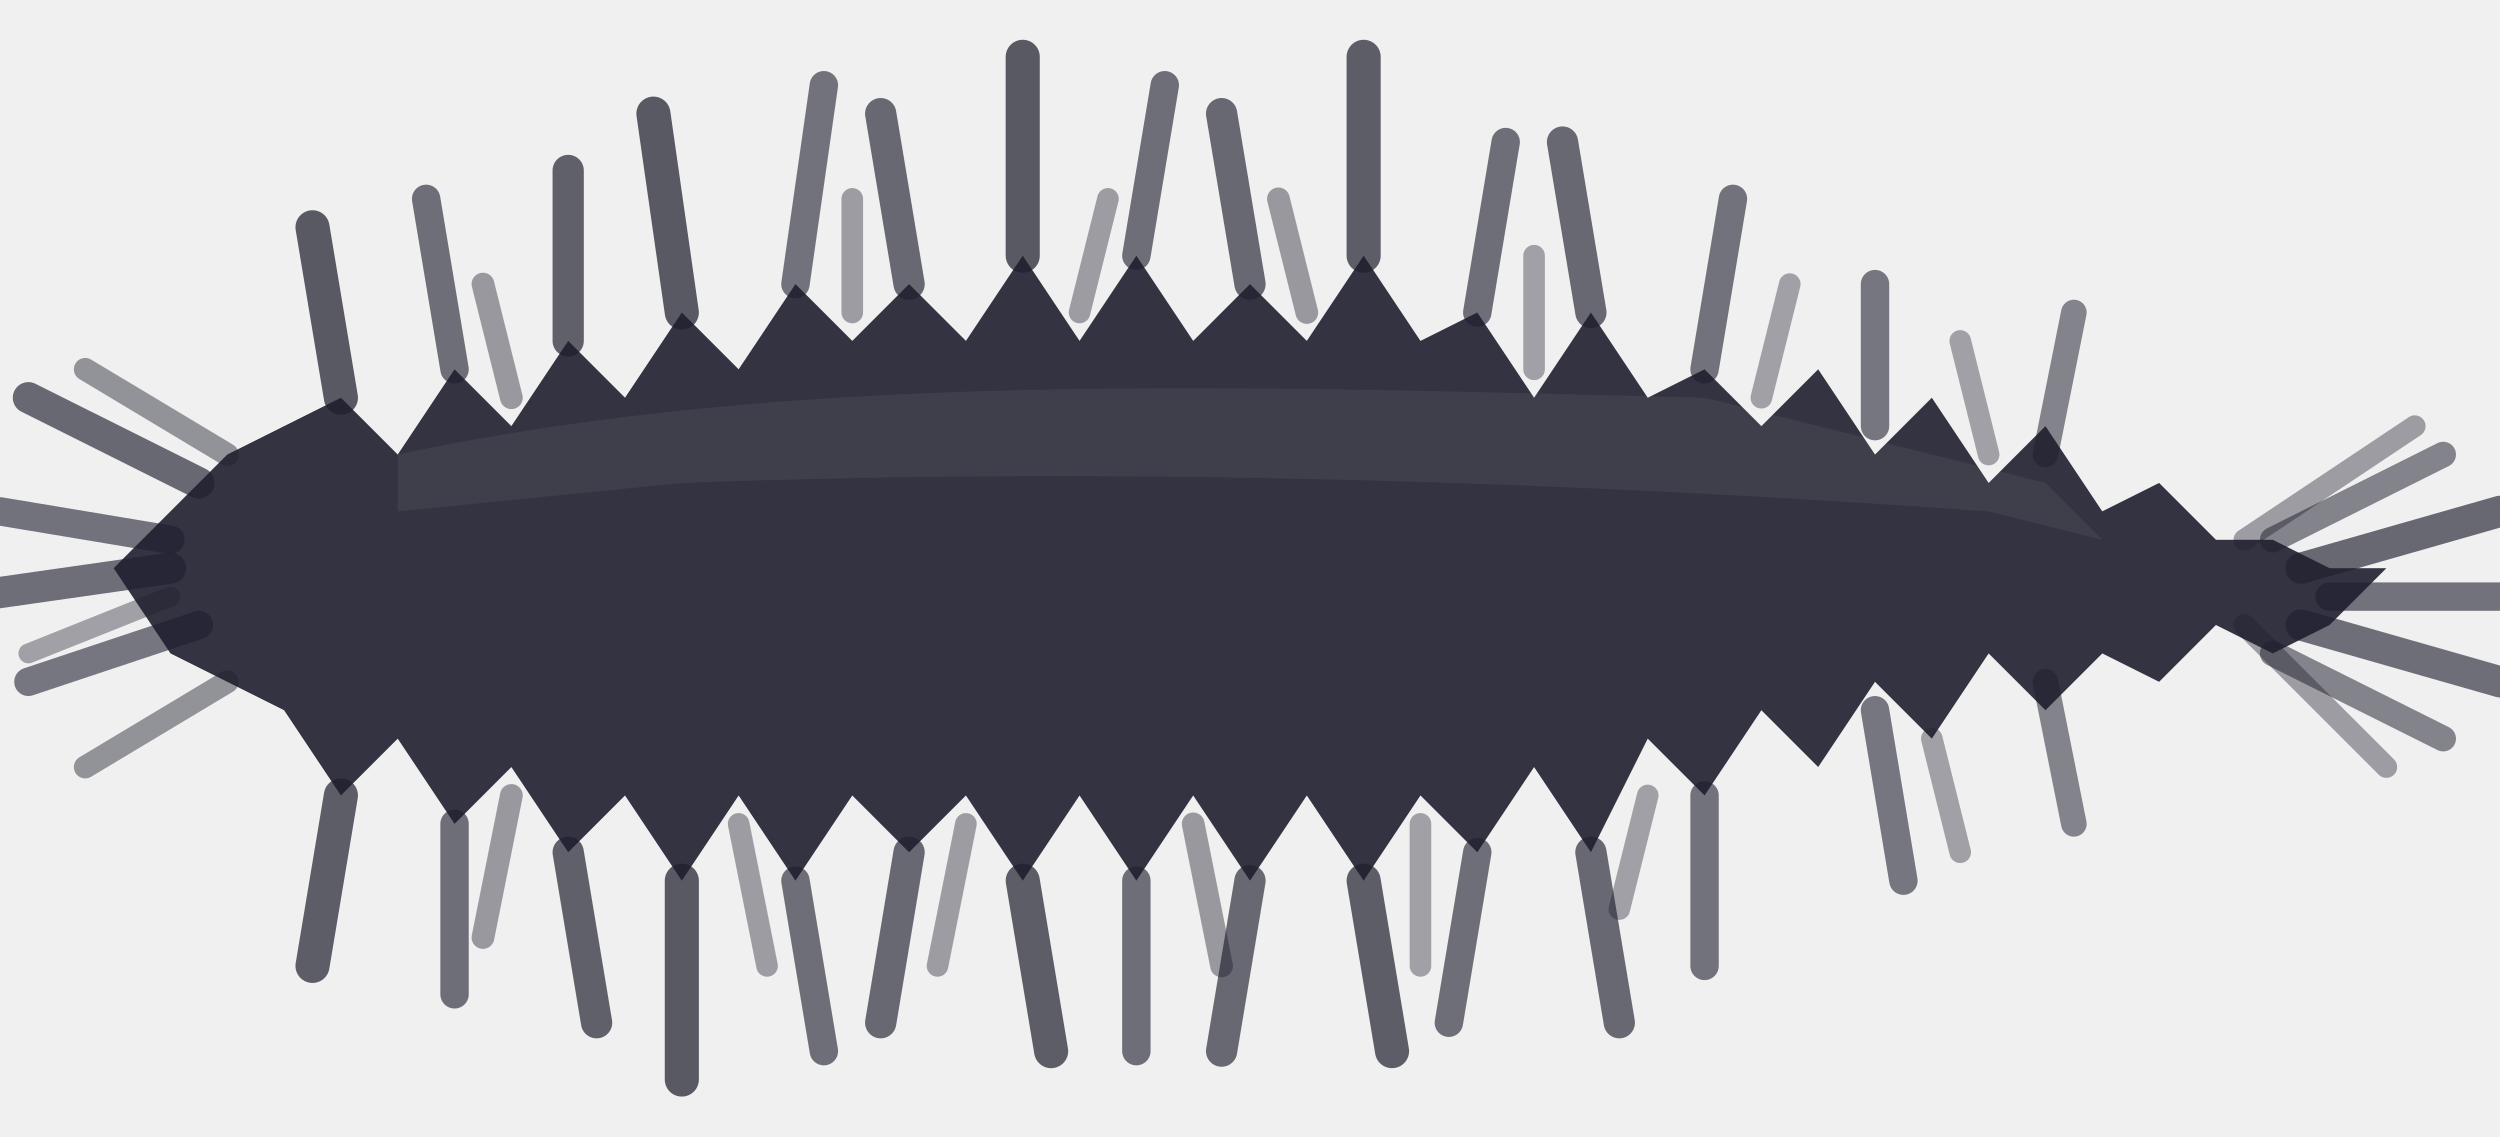
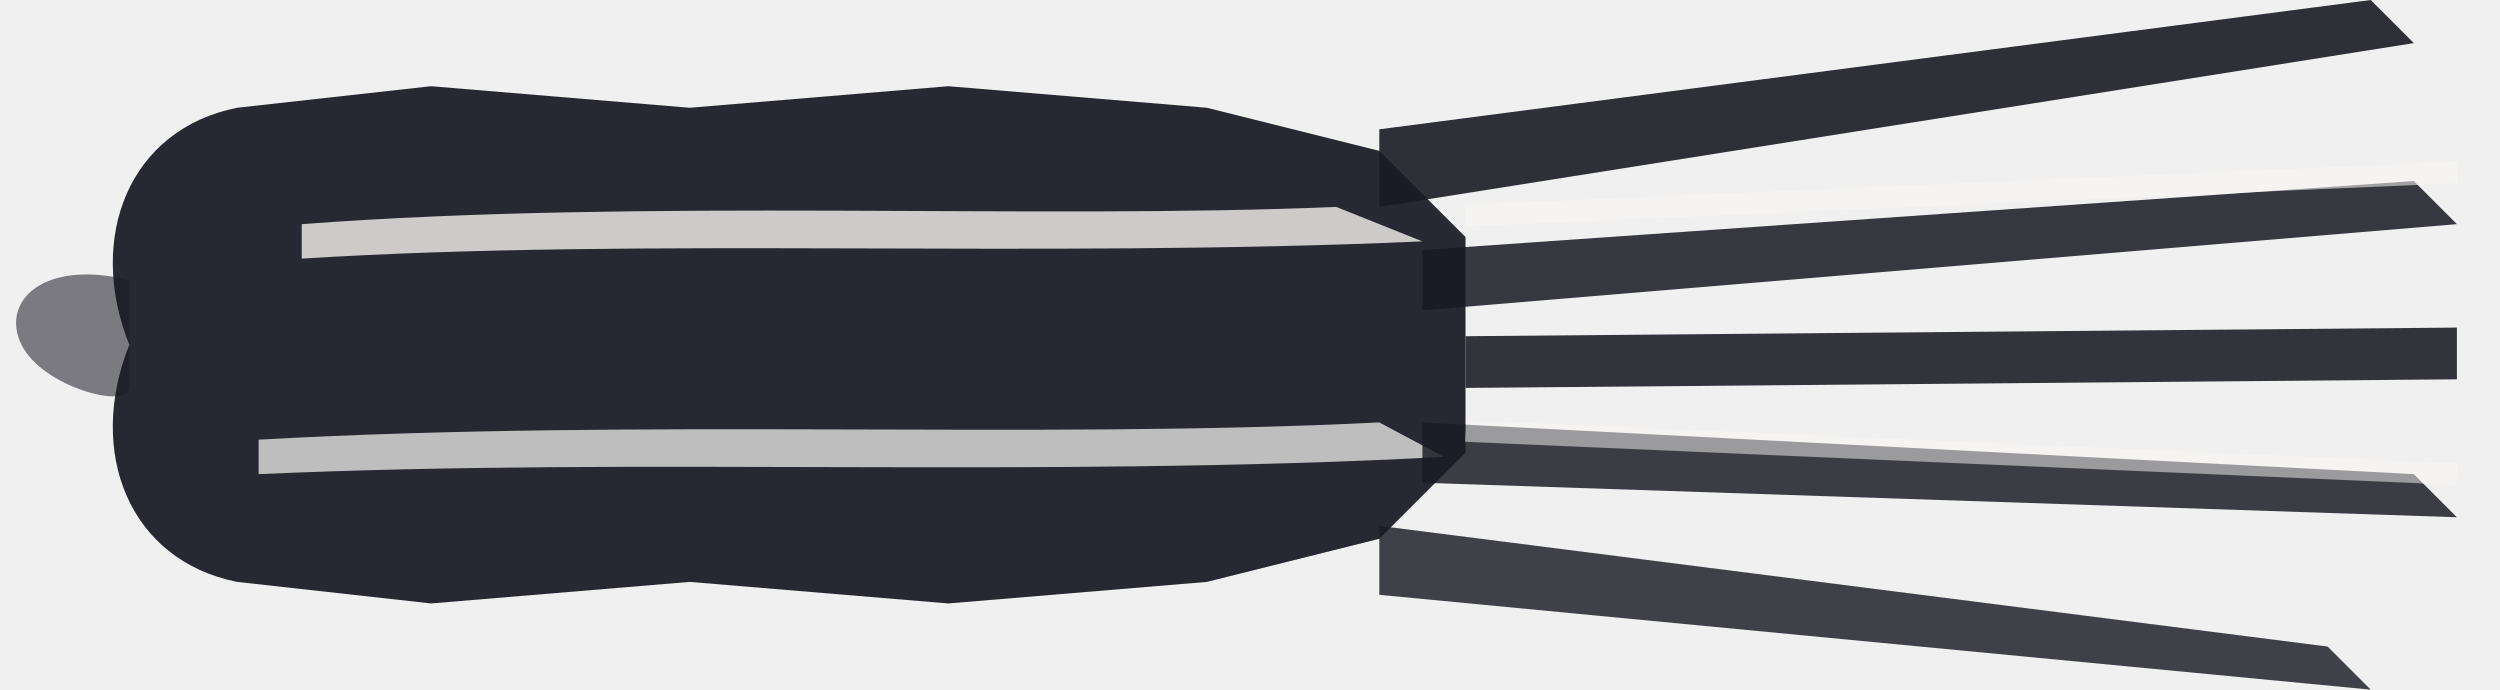
- <svg xmlns="http://www.w3.org/2000/svg" viewBox="0 0 44 20" width="44" height="20" aria-hidden="true">
-   <path d="     M 2,10     L 4,8 5,7.5 6,7 7,8 8,6.5 9,7.5 10,6 11,7 12,5.5 13,6.5 14,5 15,6     16,5 17,6 18,4.5 19,6 20,4.5 21,6 22,5 23,6 24,4.5 25,6 26,5.5     27,7 28,5.5 29,7 30,6.5 31,7.5 32,6.5 33,8 34,7 35,8.5 36,7.5     37,9 38,8.5 39,9.5 40,9.5 41,10 42,10     L 41,11 40,11.5 39,11 38,12 37,11.5 36,12.5 35,11.5 34,13     33,12 32,13.5 31,12.5 30,14 29,13 28,15 27,13.5 26,15 25,14     24,15.5 23,14 22,15.5 21,14 20,15.5 19,14 18,15.5 17,14 16,15     15,14 14,15.5 13,14 12,15.5 11,14 10,15 9,13.5 8,14.5 7,13     6,14 5,12.5 4,12 3,11.5     Z" fill="#1e1e2e" opacity="0.9" />
-   <line x1="6" y1="7" x2="5.5" y2="4" stroke="#1e1e2e" stroke-width="0.6" stroke-linecap="round" opacity="0.72" />
-   <line x1="8" y1="6.5" x2="7.5" y2="3.5" stroke="#1e1e2e" stroke-width="0.5" stroke-linecap="round" opacity="0.62" />
-   <line x1="10" y1="6" x2="10" y2="3" stroke="#1e1e2e" stroke-width="0.55" stroke-linecap="round" opacity="0.68" />
-   <line x1="12" y1="5.5" x2="11.5" y2="2" stroke="#1e1e2e" stroke-width="0.6" stroke-linecap="round" opacity="0.72" />
-   <line x1="14" y1="5" x2="14.5" y2="1.5" stroke="#1e1e2e" stroke-width="0.5" stroke-linecap="round" opacity="0.6" />
-   <line x1="16" y1="5" x2="15.5" y2="2" stroke="#1e1e2e" stroke-width="0.55" stroke-linecap="round" opacity="0.65" />
-   <line x1="18" y1="4.5" x2="18" y2="1" stroke="#1e1e2e" stroke-width="0.6" stroke-linecap="round" opacity="0.72" />
-   <line x1="20" y1="4.5" x2="20.5" y2="1.5" stroke="#1e1e2e" stroke-width="0.5" stroke-linecap="round" opacity="0.62" />
-   <line x1="22" y1="5" x2="21.5" y2="2" stroke="#1e1e2e" stroke-width="0.55" stroke-linecap="round" opacity="0.65" />
-   <line x1="24" y1="4.5" x2="24" y2="1" stroke="#1e1e2e" stroke-width="0.6" stroke-linecap="round" opacity="0.7" />
-   <line x1="26" y1="5.5" x2="26.5" y2="2.5" stroke="#1e1e2e" stroke-width="0.5" stroke-linecap="round" opacity="0.62" />
-   <line x1="28" y1="5.5" x2="27.5" y2="2.5" stroke="#1e1e2e" stroke-width="0.55" stroke-linecap="round" opacity="0.65" />
-   <line x1="30" y1="6.5" x2="30.5" y2="3.5" stroke="#1e1e2e" stroke-width="0.5" stroke-linecap="round" opacity="0.6" />
-   <line x1="33" y1="7.5" x2="33" y2="5" stroke="#1e1e2e" stroke-width="0.5" stroke-linecap="round" opacity="0.58" />
-   <line x1="36" y1="8" x2="36.5" y2="5.5" stroke="#1e1e2e" stroke-width="0.45" stroke-linecap="round" opacity="0.52" />
-   <line x1="9" y1="7" x2="8.5" y2="5" stroke="#1e1e2e" stroke-width="0.4" stroke-linecap="round" opacity="0.42" />
-   <line x1="15" y1="5.5" x2="15" y2="3.5" stroke="#1e1e2e" stroke-width="0.38" stroke-linecap="round" opacity="0.4" />
-   <line x1="19" y1="5.5" x2="19.5" y2="3.5" stroke="#1e1e2e" stroke-width="0.38" stroke-linecap="round" opacity="0.4" />
-   <line x1="23" y1="5.5" x2="22.5" y2="3.5" stroke="#1e1e2e" stroke-width="0.4" stroke-linecap="round" opacity="0.42" />
-   <line x1="27" y1="6.5" x2="27" y2="4.5" stroke="#1e1e2e" stroke-width="0.38" stroke-linecap="round" opacity="0.38" />
-   <line x1="31" y1="7" x2="31.5" y2="5" stroke="#1e1e2e" stroke-width="0.38" stroke-linecap="round" opacity="0.38" />
-   <line x1="35" y1="8" x2="34.5" y2="6" stroke="#1e1e2e" stroke-width="0.38" stroke-linecap="round" opacity="0.38" />
-   <line x1="6" y1="14" x2="5.5" y2="17" stroke="#1e1e2e" stroke-width="0.6" stroke-linecap="round" opacity="0.7" />
-   <line x1="8" y1="14.5" x2="8" y2="17.5" stroke="#1e1e2e" stroke-width="0.5" stroke-linecap="round" opacity="0.62" />
-   <line x1="10" y1="15" x2="10.5" y2="18" stroke="#1e1e2e" stroke-width="0.55" stroke-linecap="round" opacity="0.68" />
-   <line x1="12" y1="15.5" x2="12" y2="19" stroke="#1e1e2e" stroke-width="0.6" stroke-linecap="round" opacity="0.72" />
-   <line x1="14" y1="15.5" x2="14.5" y2="18.5" stroke="#1e1e2e" stroke-width="0.5" stroke-linecap="round" opacity="0.62" />
-   <line x1="16" y1="15" x2="15.5" y2="18" stroke="#1e1e2e" stroke-width="0.55" stroke-linecap="round" opacity="0.65" />
-   <line x1="18" y1="15.5" x2="18.5" y2="18.5" stroke="#1e1e2e" stroke-width="0.6" stroke-linecap="round" opacity="0.7" />
-   <line x1="20" y1="15.5" x2="20" y2="18.5" stroke="#1e1e2e" stroke-width="0.5" stroke-linecap="round" opacity="0.62" />
-   <line x1="22" y1="15.5" x2="21.5" y2="18.5" stroke="#1e1e2e" stroke-width="0.55" stroke-linecap="round" opacity="0.65" />
-   <line x1="24" y1="15.5" x2="24.5" y2="18.5" stroke="#1e1e2e" stroke-width="0.6" stroke-linecap="round" opacity="0.7" />
-   <line x1="26" y1="15" x2="25.5" y2="18" stroke="#1e1e2e" stroke-width="0.5" stroke-linecap="round" opacity="0.62" />
-   <line x1="28" y1="15" x2="28.5" y2="18" stroke="#1e1e2e" stroke-width="0.55" stroke-linecap="round" opacity="0.65" />
-   <line x1="30" y1="14" x2="30" y2="17" stroke="#1e1e2e" stroke-width="0.5" stroke-linecap="round" opacity="0.6" />
-   <line x1="33" y1="12.5" x2="33.5" y2="15.5" stroke="#1e1e2e" stroke-width="0.5" stroke-linecap="round" opacity="0.58" />
-   <line x1="36" y1="12" x2="36.5" y2="14.5" stroke="#1e1e2e" stroke-width="0.45" stroke-linecap="round" opacity="0.52" />
-   <line x1="9" y1="14" x2="8.5" y2="16.5" stroke="#1e1e2e" stroke-width="0.4" stroke-linecap="round" opacity="0.42" />
-   <line x1="13" y1="14.5" x2="13.5" y2="17" stroke="#1e1e2e" stroke-width="0.38" stroke-linecap="round" opacity="0.4" />
-   <line x1="17" y1="14.5" x2="16.5" y2="17" stroke="#1e1e2e" stroke-width="0.38" stroke-linecap="round" opacity="0.4" />
-   <line x1="21" y1="14.5" x2="21.5" y2="17" stroke="#1e1e2e" stroke-width="0.4" stroke-linecap="round" opacity="0.42" />
-   <line x1="25" y1="14.5" x2="25" y2="17" stroke="#1e1e2e" stroke-width="0.38" stroke-linecap="round" opacity="0.38" />
-   <line x1="29" y1="14" x2="28.5" y2="16" stroke="#1e1e2e" stroke-width="0.38" stroke-linecap="round" opacity="0.38" />
-   <line x1="34" y1="13" x2="34.5" y2="15" stroke="#1e1e2e" stroke-width="0.38" stroke-linecap="round" opacity="0.38" />
-   <line x1="3.5" y1="8.5" x2="0.5" y2="7" stroke="#1e1e2e" stroke-width="0.55" stroke-linecap="round" opacity="0.65" />
-   <line x1="3" y1="9.5" x2="0" y2="9" stroke="#1e1e2e" stroke-width="0.5" stroke-linecap="round" opacity="0.6" />
-   <line x1="3" y1="10" x2="-0.5" y2="10.5" stroke="#1e1e2e" stroke-width="0.55" stroke-linecap="round" opacity="0.62" />
-   <line x1="3.5" y1="11" x2="0.5" y2="12" stroke="#1e1e2e" stroke-width="0.5" stroke-linecap="round" opacity="0.58" />
-   <line x1="4" y1="8" x2="1.5" y2="6.5" stroke="#1e1e2e" stroke-width="0.4" stroke-linecap="round" opacity="0.45" />
-   <line x1="4" y1="12" x2="1.5" y2="13.5" stroke="#1e1e2e" stroke-width="0.4" stroke-linecap="round" opacity="0.45" />
-   <line x1="3" y1="10.5" x2="0.5" y2="11.5" stroke="#1e1e2e" stroke-width="0.35" stroke-linecap="round" opacity="0.38" />
-   <line x1="40.5" y1="10" x2="44" y2="9" stroke="#1e1e2e" stroke-width="0.55" stroke-linecap="round" opacity="0.65" />
-   <line x1="41" y1="10.5" x2="44.5" y2="10.5" stroke="#1e1e2e" stroke-width="0.5" stroke-linecap="round" opacity="0.6" />
-   <line x1="40.5" y1="11" x2="44" y2="12" stroke="#1e1e2e" stroke-width="0.55" stroke-linecap="round" opacity="0.62" />
-   <line x1="40" y1="9.5" x2="43" y2="8" stroke="#1e1e2e" stroke-width="0.45" stroke-linecap="round" opacity="0.52" />
-   <line x1="40" y1="11.5" x2="43" y2="13" stroke="#1e1e2e" stroke-width="0.45" stroke-linecap="round" opacity="0.52" />
-   <line x1="39.5" y1="9.5" x2="42.5" y2="7.5" stroke="#1e1e2e" stroke-width="0.38" stroke-linecap="round" opacity="0.4" />
-   <line x1="39.5" y1="11" x2="42" y2="13.5" stroke="#1e1e2e" stroke-width="0.38" stroke-linecap="round" opacity="0.4" />
-   <path d="M 7,8 C 14,6.5 22,6.8 30,7 L 36,8.5 37,9.5 L 35,9 C 28,8.5 20,8.2 12,8.5 L 7,9 Z" fill="#ffffff" opacity="0.06" />
+ <svg xmlns="http://www.w3.org/2000/svg" viewBox="0 0 58 16" width="58" height="16" aria-hidden="true">
+   <path d="     M 3,8     C 2,5.5 3,3 5.5,2.5     L 10,2 16,2.5 22,2 28,2.5 32,3.5 34,5.5     L 34,10.5 32,12.5 28,13.5 22,14 16,13.5 10,14 5.5,13.5     C 3,13 2,10.5 3,8 Z" fill="#1a1a24" opacity="0.93" />
+   <path d="M 7,5.2 C 15,4.6 24,5.1 31,4.8 L 33,5.6 C 24,6 15,5.5 7,6 Z" fill="#faf8f4" opacity="0.78" />
+   <path d="M 6,10.2 C 15,9.7 24,10.2 32,9.8 L 33.5,10.6 C 24,11.1 15,10.6 6,11 Z" fill="#faf8f4" opacity="0.72" />
+   <path d="M 32,3   L 55,0   56,1   32,4.8 Z" fill="#1a1a24" opacity="0.9" />
+   <path d="M 33,5.8 L 56,4.2 57,5.2 33,7.2 Z" fill="#1a1a24" opacity="0.86" />
+   <path d="M 34,7.8 L 57,7.6 57,8.8 34,9   Z" fill="#1a1a24" opacity="0.88" />
+   <path d="M 33,9.8 L 56,11  57,12  33,11.2 Z" fill="#1a1a24" opacity="0.84" />
+   <path d="M 32,12.2 L 54,15 55,16 32,13.8 Z" fill="#1a1a24" opacity="0.82" />
+   <line x1="34" y1="5" x2="57" y2="4" stroke="#faf8f4" stroke-width="0.5" opacity="0.55" />
+   <line x1="34" y1="10" x2="57" y2="11" stroke="#faf8f4" stroke-width="0.5" opacity="0.5" />
+   <path d="M 3,6.5 C 1,6 0,7 0.5,8 1,9 3,9.5 3,9 Z" fill="#1a1a24" opacity="0.55" />
</svg>
